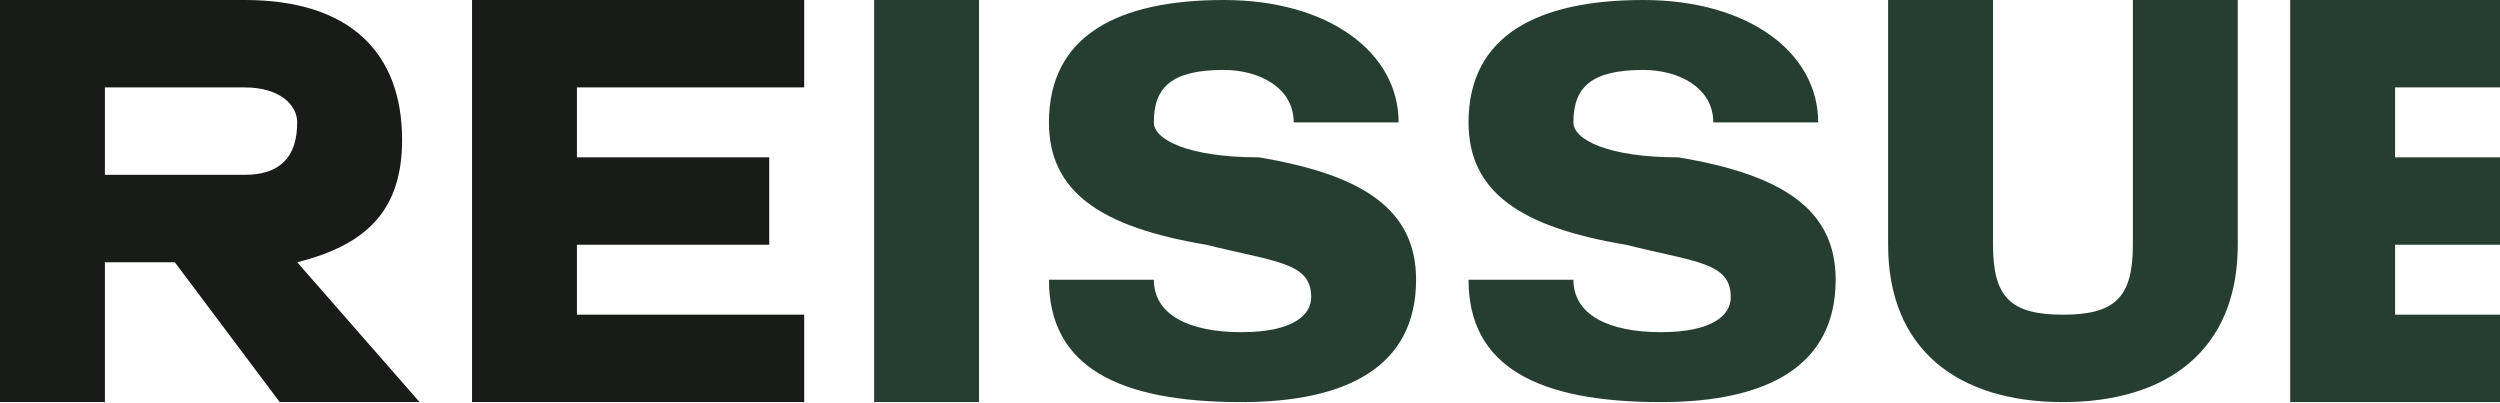
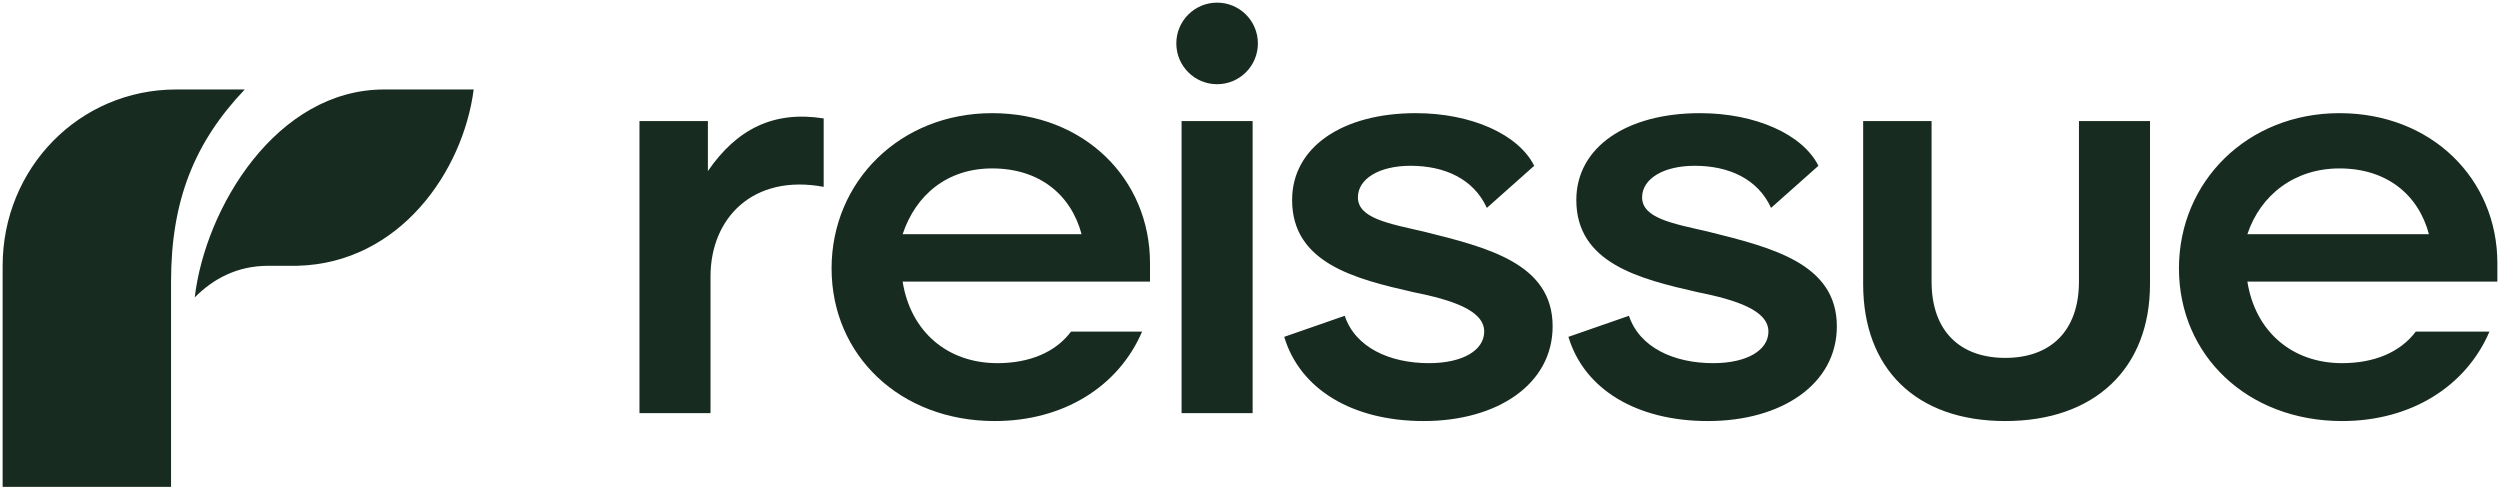
- <svg xmlns="http://www.w3.org/2000/svg" viewBox="0 0 143 23" fill="#191B18">
-   <path d="M0 0h14c6 0 9 3 9 8 0 4-2 6-6 7l7 8h-8l-6-8H6v8H0zm6 5v5h8c2 0 3-1 3-3 0-1-1-2-3-2zM27 0h19v5H33v4h11v5H33v4h13v5H27z" />
-   <path fill="#263E32" d="M50 0h6v23h-6zm10 16h6c0 2 2 3 5 3s4-1 4-2c0-2-2-2-6-3-6-1-9-3-9-7 0-5 4-7 10-7s10 3 10 7h-6c0-2-2-3-4-3-3 0-4 1-4 3 0 1 2 2 6 2 6 1 9 3 9 7 0 5-4 7-10 7-7 0-11-2-11-7zm24 0h6c0 2 2 3 5 3s4-1 4-2c0-2-2-2-6-3-6-1-9-3-9-7 0-5 4-7 10-7s10 3 10 7h-6c0-2-2-3-4-3-3 0-4 1-4 3 0 1 2 2 6 2 6 1 9 3 9 7 0 5-4 7-10 7-7 0-11-2-11-7zm24-16h6v14c0 3 1 4 4 4s4-1 4-4V0h6v14c0 6-4 9-10 9s-10-3-10-9zm23 0h12v5h-6v4h6v5h-6v4h6v5h-12z" />
+ <svg xmlns="http://www.w3.org/2000/svg" viewBox="372 367 950 186" fill="#172b20">
+   <path d="M373 552v-84c0-37 29-67 66-67h26c-19 20-28 42-28 73v78zM446 480c4-34 31-79 72-79h34c-4 31-28 66-67 67h-11c-12 0-21 5-28 12z" />
+   <path d="M615 413h26v19c11-16 25-23 44-20v26c-27-5-43 12-43 34v52h-27zM809 474h-94c3 19 17 31 36 31 12 0 22-4 28-12h27c-9 21-30 34-56 34-36 0-62-25-62-58s26-59 61-59c35 0 60 25 60 57zm-94-18h68c-4-15-16-25-34-25-17 0-29 10-34 25zM821 413h27v111h-27z" />
+   <circle cx="834.5" cy="383.5" r="15.5" />
+   <path d="M860 495l23-8c4 12 17 18 32 18 13 0 21-5 21-12 0-8-12-12-27-15-22-5-46-11-46-35 0-20 19-33 47-33 21 0 39 8 45 20l-18 16c-5-11-16-16-29-16-12 0-20 5-20 12 0 8 12 10 25 13 24 6 49 12 49 36 0 22-21 36-49 36-27 0-47-12-53-32zm108 0l23-8c4 12 17 18 32 18 13 0 21-5 21-12 0-8-12-12-27-15-22-5-46-11-46-35 0-20 19-33 47-33 21 0 39 8 45 20l-18 16c-5-11-16-16-29-16-12 0-20 5-20 12 0 8 12 10 25 13 24 6 49 12 49 36 0 22-21 36-49 36-27 0-47-12-53-32zM1080 413h26v61c0 19 11 29 28 29s28-10 28-29v-61h27v62c0 32-21 52-55 52s-54-20-54-52zM1321 474h-95c3 19 17 31 36 31 12 0 22-4 28-12h28c-9 21-30 34-56 34-36 0-62-25-62-58s26-59 61-59c35 0 60 25 60 57zm-95-18h69c-4-15-16-25-34-25-17 0-30 10-35 25z" />
</svg>
